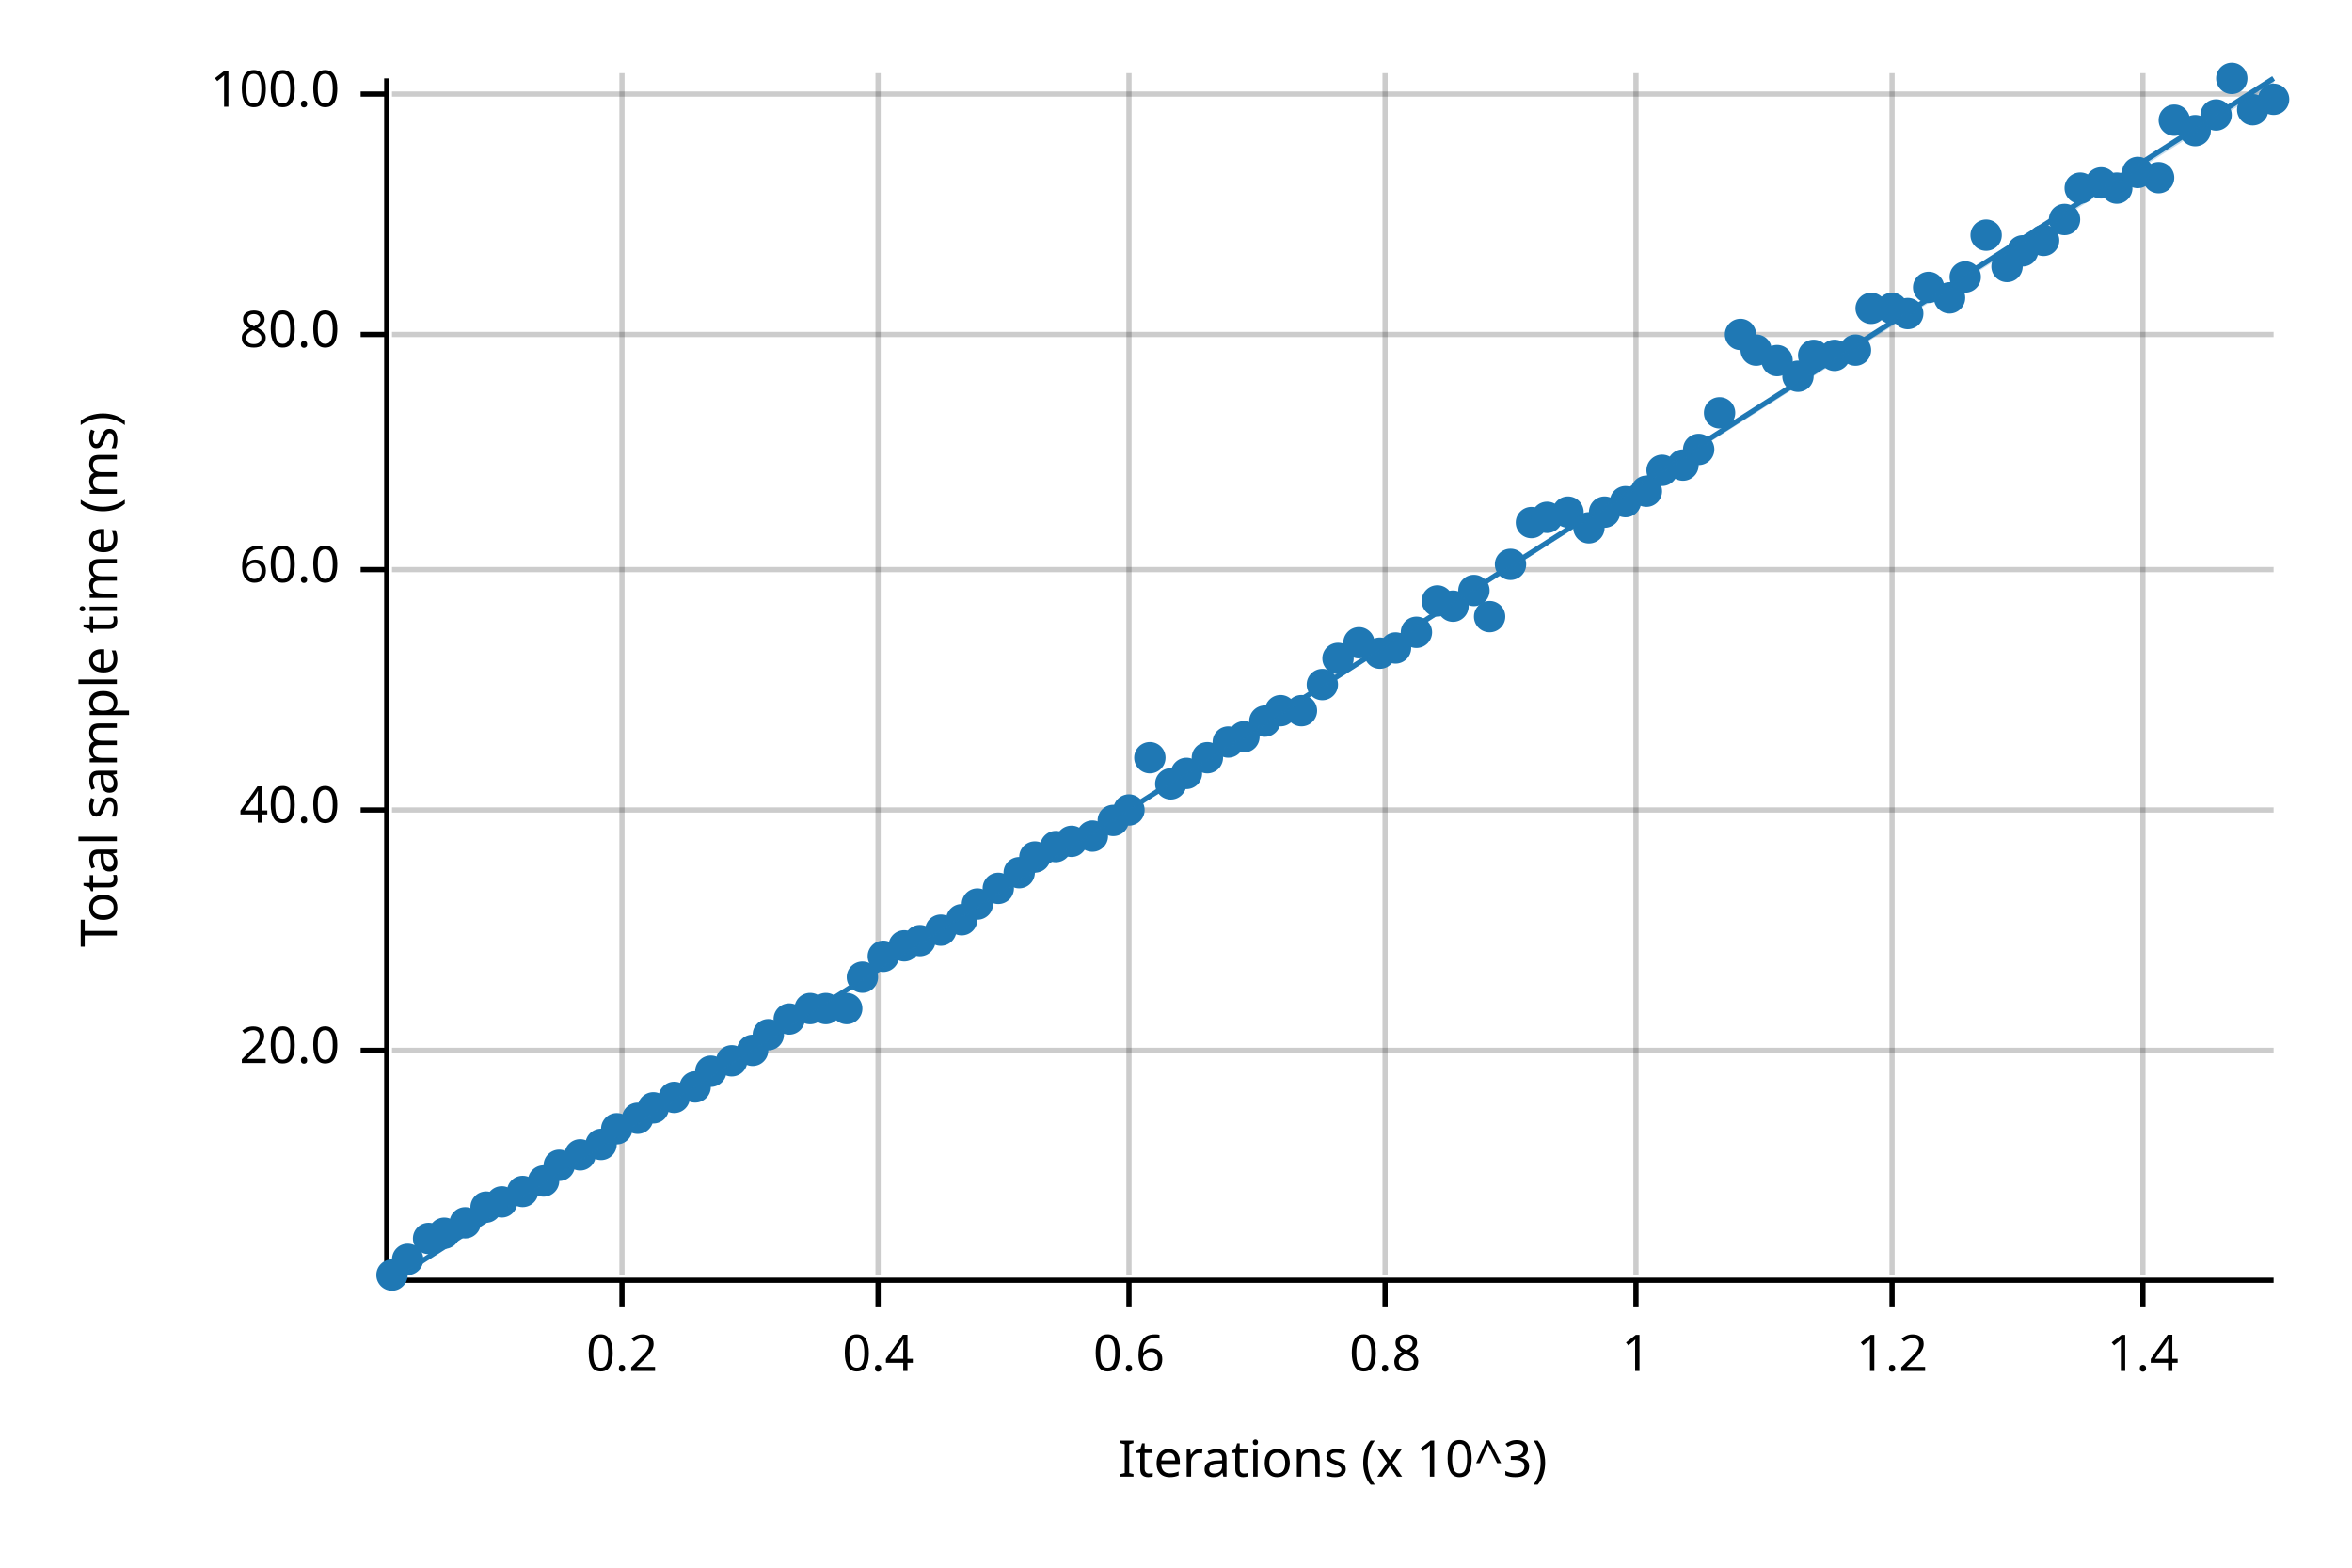
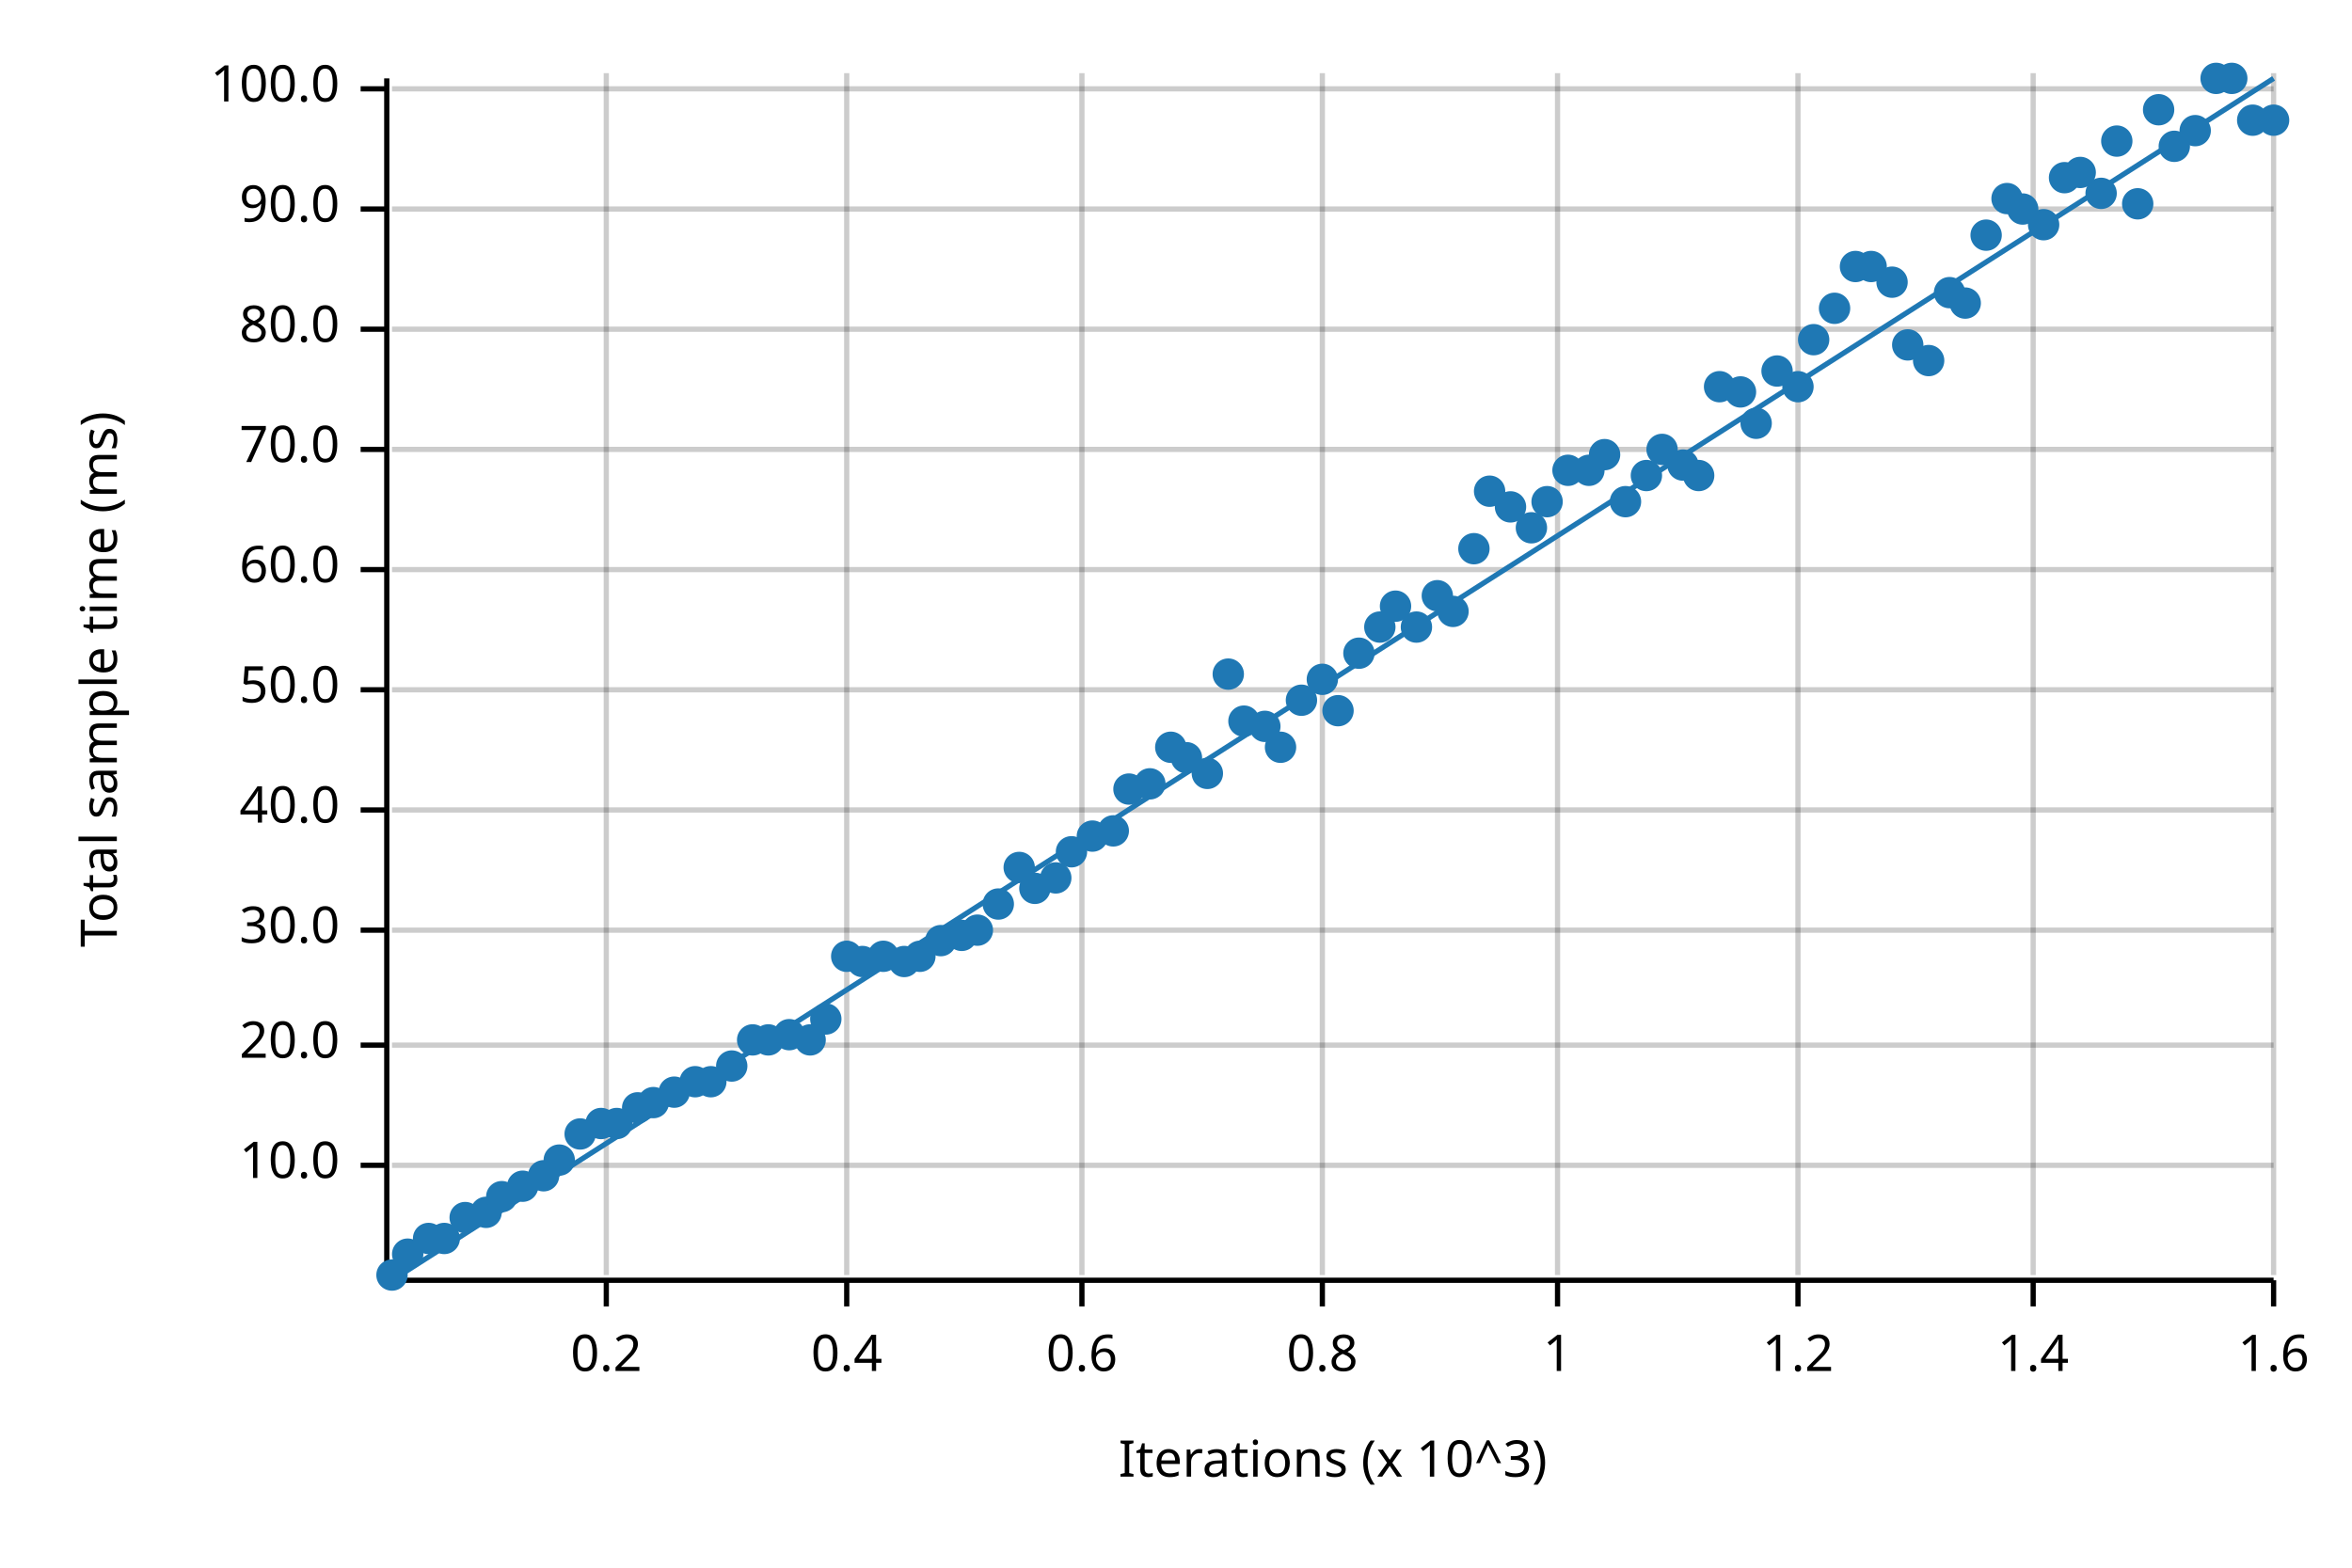
<svg xmlns="http://www.w3.org/2000/svg" width="450" height="300" viewBox="0 0 450 300">
  <text x="15" y="130" dy="0.76em" text-anchor="middle" font-family="sans-serif" font-size="9.677" opacity="1" fill="#000000" transform="rotate(270, 15, 130)">
Total sample time (ms)
</text>
  <text x="255" y="285" dy="-0.5ex" text-anchor="middle" font-family="sans-serif" font-size="9.677" opacity="1" fill="#000000">
Iterations (x 10^3)
</text>
-   <line opacity="0.2" stroke="#000000" stroke-width="1" x1="119" y1="244" x2="119" y2="14" />
-   <line opacity="0.2" stroke="#000000" stroke-width="1" x1="168" y1="244" x2="168" y2="14" />
-   <line opacity="0.2" stroke="#000000" stroke-width="1" x1="216" y1="244" x2="216" y2="14" />
-   <line opacity="0.2" stroke="#000000" stroke-width="1" x1="265" y1="244" x2="265" y2="14" />
-   <line opacity="0.2" stroke="#000000" stroke-width="1" x1="313" y1="244" x2="313" y2="14" />
-   <line opacity="0.2" stroke="#000000" stroke-width="1" x1="362" y1="244" x2="362" y2="14" />
-   <line opacity="0.2" stroke="#000000" stroke-width="1" x1="410" y1="244" x2="410" y2="14" />
-   <line opacity="0.2" stroke="#000000" stroke-width="1" x1="75" y1="201" x2="435" y2="201" />
+   <line opacity="0.2" stroke="#000000" stroke-width="1" x1="116" y1="244" x2="116" y2="14" />
+   <line opacity="0.2" stroke="#000000" stroke-width="1" x1="162" y1="244" x2="162" y2="14" />
+   <line opacity="0.2" stroke="#000000" stroke-width="1" x1="207" y1="244" x2="207" y2="14" />
+   <line opacity="0.2" stroke="#000000" stroke-width="1" x1="253" y1="244" x2="253" y2="14" />
+   <line opacity="0.2" stroke="#000000" stroke-width="1" x1="298" y1="244" x2="298" y2="14" />
+   <line opacity="0.2" stroke="#000000" stroke-width="1" x1="344" y1="244" x2="344" y2="14" />
+   <line opacity="0.2" stroke="#000000" stroke-width="1" x1="389" y1="244" x2="389" y2="14" />
+   <line opacity="0.2" stroke="#000000" stroke-width="1" x1="435" y1="244" x2="435" y2="14" />
+   <line opacity="0.2" stroke="#000000" stroke-width="1" x1="75" y1="223" x2="435" y2="223" />
+   <line opacity="0.2" stroke="#000000" stroke-width="1" x1="75" y1="200" x2="435" y2="200" />
+   <line opacity="0.2" stroke="#000000" stroke-width="1" x1="75" y1="178" x2="435" y2="178" />
  <line opacity="0.2" stroke="#000000" stroke-width="1" x1="75" y1="155" x2="435" y2="155" />
+   <line opacity="0.2" stroke="#000000" stroke-width="1" x1="75" y1="132" x2="435" y2="132" />
  <line opacity="0.2" stroke="#000000" stroke-width="1" x1="75" y1="109" x2="435" y2="109" />
-   <line opacity="0.2" stroke="#000000" stroke-width="1" x1="75" y1="64" x2="435" y2="64" />
-   <line opacity="0.2" stroke="#000000" stroke-width="1" x1="75" y1="18" x2="435" y2="18" />
+   <line opacity="0.2" stroke="#000000" stroke-width="1" x1="75" y1="86" x2="435" y2="86" />
+   <line opacity="0.2" stroke="#000000" stroke-width="1" x1="75" y1="63" x2="435" y2="63" />
+   <line opacity="0.2" stroke="#000000" stroke-width="1" x1="75" y1="40" x2="435" y2="40" />
+   <line opacity="0.2" stroke="#000000" stroke-width="1" x1="75" y1="17" x2="435" y2="17" />
  <polyline fill="none" opacity="1" stroke="#000000" stroke-width="1" points="74,15 74,245 " />
-   <text x="65" y="201" dy="0.5ex" text-anchor="end" font-family="sans-serif" font-size="9.677" opacity="1" fill="#000000">
+   <text x="65" y="223" dy="0.5ex" text-anchor="end" font-family="sans-serif" font-size="9.677" opacity="1" fill="#000000">
+ 10.0
+ </text>
+   <polyline fill="none" opacity="1" stroke="#000000" stroke-width="1" points="69,223 74,223 " />
+   <text x="65" y="200" dy="0.5ex" text-anchor="end" font-family="sans-serif" font-size="9.677" opacity="1" fill="#000000">
20.0
</text>
-   <polyline fill="none" opacity="1" stroke="#000000" stroke-width="1" points="69,201 74,201 " />
+   <polyline fill="none" opacity="1" stroke="#000000" stroke-width="1" points="69,200 74,200 " />
+   <text x="65" y="178" dy="0.5ex" text-anchor="end" font-family="sans-serif" font-size="9.677" opacity="1" fill="#000000">
+ 30.0
+ </text>
+   <polyline fill="none" opacity="1" stroke="#000000" stroke-width="1" points="69,178 74,178 " />
  <text x="65" y="155" dy="0.5ex" text-anchor="end" font-family="sans-serif" font-size="9.677" opacity="1" fill="#000000">
40.0
</text>
  <polyline fill="none" opacity="1" stroke="#000000" stroke-width="1" points="69,155 74,155 " />
+   <text x="65" y="132" dy="0.5ex" text-anchor="end" font-family="sans-serif" font-size="9.677" opacity="1" fill="#000000">
+ 50.0
+ </text>
+   <polyline fill="none" opacity="1" stroke="#000000" stroke-width="1" points="69,132 74,132 " />
  <text x="65" y="109" dy="0.5ex" text-anchor="end" font-family="sans-serif" font-size="9.677" opacity="1" fill="#000000">
60.0
</text>
  <polyline fill="none" opacity="1" stroke="#000000" stroke-width="1" points="69,109 74,109 " />
-   <text x="65" y="64" dy="0.5ex" text-anchor="end" font-family="sans-serif" font-size="9.677" opacity="1" fill="#000000">
+   <text x="65" y="86" dy="0.5ex" text-anchor="end" font-family="sans-serif" font-size="9.677" opacity="1" fill="#000000">
+ 70.0
+ </text>
+   <polyline fill="none" opacity="1" stroke="#000000" stroke-width="1" points="69,86 74,86 " />
+   <text x="65" y="63" dy="0.5ex" text-anchor="end" font-family="sans-serif" font-size="9.677" opacity="1" fill="#000000">
80.0
</text>
-   <polyline fill="none" opacity="1" stroke="#000000" stroke-width="1" points="69,64 74,64 " />
-   <text x="65" y="18" dy="0.5ex" text-anchor="end" font-family="sans-serif" font-size="9.677" opacity="1" fill="#000000">
+   <polyline fill="none" opacity="1" stroke="#000000" stroke-width="1" points="69,63 74,63 " />
+   <text x="65" y="40" dy="0.5ex" text-anchor="end" font-family="sans-serif" font-size="9.677" opacity="1" fill="#000000">
+ 90.0
+ </text>
+   <polyline fill="none" opacity="1" stroke="#000000" stroke-width="1" points="69,40 74,40 " />
+   <text x="65" y="17" dy="0.5ex" text-anchor="end" font-family="sans-serif" font-size="9.677" opacity="1" fill="#000000">
100.0
</text>
-   <polyline fill="none" opacity="1" stroke="#000000" stroke-width="1" points="69,18 74,18 " />
+   <polyline fill="none" opacity="1" stroke="#000000" stroke-width="1" points="69,17 74,17 " />
  <polyline fill="none" opacity="1" stroke="#000000" stroke-width="1" points="75,245 435,245 " />
-   <text x="119" y="255" dy="0.76em" text-anchor="middle" font-family="sans-serif" font-size="9.677" opacity="1" fill="#000000">
+   <text x="116" y="255" dy="0.76em" text-anchor="middle" font-family="sans-serif" font-size="9.677" opacity="1" fill="#000000">
0.2
</text>
-   <polyline fill="none" opacity="1" stroke="#000000" stroke-width="1" points="119,245 119,250 " />
-   <text x="168" y="255" dy="0.76em" text-anchor="middle" font-family="sans-serif" font-size="9.677" opacity="1" fill="#000000">
+   <polyline fill="none" opacity="1" stroke="#000000" stroke-width="1" points="116,245 116,250 " />
+   <text x="162" y="255" dy="0.76em" text-anchor="middle" font-family="sans-serif" font-size="9.677" opacity="1" fill="#000000">
0.4
</text>
-   <polyline fill="none" opacity="1" stroke="#000000" stroke-width="1" points="168,245 168,250 " />
-   <text x="216" y="255" dy="0.76em" text-anchor="middle" font-family="sans-serif" font-size="9.677" opacity="1" fill="#000000">
+   <polyline fill="none" opacity="1" stroke="#000000" stroke-width="1" points="162,245 162,250 " />
+   <text x="207" y="255" dy="0.76em" text-anchor="middle" font-family="sans-serif" font-size="9.677" opacity="1" fill="#000000">
0.6
</text>
-   <polyline fill="none" opacity="1" stroke="#000000" stroke-width="1" points="216,245 216,250 " />
-   <text x="265" y="255" dy="0.76em" text-anchor="middle" font-family="sans-serif" font-size="9.677" opacity="1" fill="#000000">
+   <polyline fill="none" opacity="1" stroke="#000000" stroke-width="1" points="207,245 207,250 " />
+   <text x="253" y="255" dy="0.76em" text-anchor="middle" font-family="sans-serif" font-size="9.677" opacity="1" fill="#000000">
0.8
</text>
-   <polyline fill="none" opacity="1" stroke="#000000" stroke-width="1" points="265,245 265,250 " />
-   <text x="313" y="255" dy="0.76em" text-anchor="middle" font-family="sans-serif" font-size="9.677" opacity="1" fill="#000000">
+   <polyline fill="none" opacity="1" stroke="#000000" stroke-width="1" points="253,245 253,250 " />
+   <text x="298" y="255" dy="0.76em" text-anchor="middle" font-family="sans-serif" font-size="9.677" opacity="1" fill="#000000">
1
</text>
-   <polyline fill="none" opacity="1" stroke="#000000" stroke-width="1" points="313,245 313,250 " />
-   <text x="362" y="255" dy="0.76em" text-anchor="middle" font-family="sans-serif" font-size="9.677" opacity="1" fill="#000000">
+   <polyline fill="none" opacity="1" stroke="#000000" stroke-width="1" points="298,245 298,250 " />
+   <text x="344" y="255" dy="0.76em" text-anchor="middle" font-family="sans-serif" font-size="9.677" opacity="1" fill="#000000">
1.2
</text>
-   <polyline fill="none" opacity="1" stroke="#000000" stroke-width="1" points="362,245 362,250 " />
-   <text x="410" y="255" dy="0.76em" text-anchor="middle" font-family="sans-serif" font-size="9.677" opacity="1" fill="#000000">
+   <polyline fill="none" opacity="1" stroke="#000000" stroke-width="1" points="344,245 344,250 " />
+   <text x="389" y="255" dy="0.76em" text-anchor="middle" font-family="sans-serif" font-size="9.677" opacity="1" fill="#000000">
1.4
</text>
-   <polyline fill="none" opacity="1" stroke="#000000" stroke-width="1" points="410,245 410,250 " />
+   <polyline fill="none" opacity="1" stroke="#000000" stroke-width="1" points="389,245 389,250 " />
+   <text x="435" y="255" dy="0.76em" text-anchor="middle" font-family="sans-serif" font-size="9.677" opacity="1" fill="#000000">
+ 1.6
+ </text>
+   <polyline fill="none" opacity="1" stroke="#000000" stroke-width="1" points="435,245 435,250 " />
  <circle cx="75" cy="244" r="3" opacity="1" fill="#1F78B4" stroke="none" stroke-width="1" />
-   <circle cx="78" cy="241" r="3" opacity="1" fill="#1F78B4" stroke="none" stroke-width="1" />
+   <circle cx="78" cy="240" r="3" opacity="1" fill="#1F78B4" stroke="none" stroke-width="1" />
  <circle cx="82" cy="237" r="3" opacity="1" fill="#1F78B4" stroke="none" stroke-width="1" />
-   <circle cx="85" cy="236" r="3" opacity="1" fill="#1F78B4" stroke="none" stroke-width="1" />
-   <circle cx="89" cy="234" r="3" opacity="1" fill="#1F78B4" stroke="none" stroke-width="1" />
-   <circle cx="93" cy="231" r="3" opacity="1" fill="#1F78B4" stroke="none" stroke-width="1" />
-   <circle cx="96" cy="230" r="3" opacity="1" fill="#1F78B4" stroke="none" stroke-width="1" />
-   <circle cx="100" cy="228" r="3" opacity="1" fill="#1F78B4" stroke="none" stroke-width="1" />
-   <circle cx="104" cy="226" r="3" opacity="1" fill="#1F78B4" stroke="none" stroke-width="1" />
-   <circle cx="107" cy="223" r="3" opacity="1" fill="#1F78B4" stroke="none" stroke-width="1" />
-   <circle cx="111" cy="221" r="3" opacity="1" fill="#1F78B4" stroke="none" stroke-width="1" />
-   <circle cx="115" cy="219" r="3" opacity="1" fill="#1F78B4" stroke="none" stroke-width="1" />
-   <circle cx="118" cy="216" r="3" opacity="1" fill="#1F78B4" stroke="none" stroke-width="1" />
-   <circle cx="122" cy="214" r="3" opacity="1" fill="#1F78B4" stroke="none" stroke-width="1" />
-   <circle cx="125" cy="212" r="3" opacity="1" fill="#1F78B4" stroke="none" stroke-width="1" />
-   <circle cx="129" cy="210" r="3" opacity="1" fill="#1F78B4" stroke="none" stroke-width="1" />
-   <circle cx="133" cy="208" r="3" opacity="1" fill="#1F78B4" stroke="none" stroke-width="1" />
-   <circle cx="136" cy="205" r="3" opacity="1" fill="#1F78B4" stroke="none" stroke-width="1" />
-   <circle cx="140" cy="203" r="3" opacity="1" fill="#1F78B4" stroke="none" stroke-width="1" />
-   <circle cx="144" cy="201" r="3" opacity="1" fill="#1F78B4" stroke="none" stroke-width="1" />
-   <circle cx="147" cy="198" r="3" opacity="1" fill="#1F78B4" stroke="none" stroke-width="1" />
-   <circle cx="151" cy="195" r="3" opacity="1" fill="#1F78B4" stroke="none" stroke-width="1" />
-   <circle cx="155" cy="193" r="3" opacity="1" fill="#1F78B4" stroke="none" stroke-width="1" />
-   <circle cx="158" cy="193" r="3" opacity="1" fill="#1F78B4" stroke="none" stroke-width="1" />
-   <circle cx="162" cy="193" r="3" opacity="1" fill="#1F78B4" stroke="none" stroke-width="1" />
-   <circle cx="165" cy="187" r="3" opacity="1" fill="#1F78B4" stroke="none" stroke-width="1" />
+   <circle cx="85" cy="237" r="3" opacity="1" fill="#1F78B4" stroke="none" stroke-width="1" />
+   <circle cx="89" cy="233" r="3" opacity="1" fill="#1F78B4" stroke="none" stroke-width="1" />
+   <circle cx="93" cy="232" r="3" opacity="1" fill="#1F78B4" stroke="none" stroke-width="1" />
+   <circle cx="96" cy="229" r="3" opacity="1" fill="#1F78B4" stroke="none" stroke-width="1" />
+   <circle cx="100" cy="227" r="3" opacity="1" fill="#1F78B4" stroke="none" stroke-width="1" />
+   <circle cx="104" cy="225" r="3" opacity="1" fill="#1F78B4" stroke="none" stroke-width="1" />
+   <circle cx="107" cy="222" r="3" opacity="1" fill="#1F78B4" stroke="none" stroke-width="1" />
+   <circle cx="111" cy="217" r="3" opacity="1" fill="#1F78B4" stroke="none" stroke-width="1" />
+   <circle cx="115" cy="215" r="3" opacity="1" fill="#1F78B4" stroke="none" stroke-width="1" />
+   <circle cx="118" cy="215" r="3" opacity="1" fill="#1F78B4" stroke="none" stroke-width="1" />
+   <circle cx="122" cy="212" r="3" opacity="1" fill="#1F78B4" stroke="none" stroke-width="1" />
+   <circle cx="125" cy="211" r="3" opacity="1" fill="#1F78B4" stroke="none" stroke-width="1" />
+   <circle cx="129" cy="209" r="3" opacity="1" fill="#1F78B4" stroke="none" stroke-width="1" />
+   <circle cx="133" cy="207" r="3" opacity="1" fill="#1F78B4" stroke="none" stroke-width="1" />
+   <circle cx="136" cy="207" r="3" opacity="1" fill="#1F78B4" stroke="none" stroke-width="1" />
+   <circle cx="140" cy="204" r="3" opacity="1" fill="#1F78B4" stroke="none" stroke-width="1" />
+   <circle cx="144" cy="199" r="3" opacity="1" fill="#1F78B4" stroke="none" stroke-width="1" />
+   <circle cx="147" cy="199" r="3" opacity="1" fill="#1F78B4" stroke="none" stroke-width="1" />
+   <circle cx="151" cy="198" r="3" opacity="1" fill="#1F78B4" stroke="none" stroke-width="1" />
+   <circle cx="155" cy="199" r="3" opacity="1" fill="#1F78B4" stroke="none" stroke-width="1" />
+   <circle cx="158" cy="195" r="3" opacity="1" fill="#1F78B4" stroke="none" stroke-width="1" />
+   <circle cx="162" cy="183" r="3" opacity="1" fill="#1F78B4" stroke="none" stroke-width="1" />
+   <circle cx="165" cy="184" r="3" opacity="1" fill="#1F78B4" stroke="none" stroke-width="1" />
  <circle cx="169" cy="183" r="3" opacity="1" fill="#1F78B4" stroke="none" stroke-width="1" />
-   <circle cx="173" cy="181" r="3" opacity="1" fill="#1F78B4" stroke="none" stroke-width="1" />
-   <circle cx="176" cy="180" r="3" opacity="1" fill="#1F78B4" stroke="none" stroke-width="1" />
-   <circle cx="180" cy="178" r="3" opacity="1" fill="#1F78B4" stroke="none" stroke-width="1" />
-   <circle cx="184" cy="176" r="3" opacity="1" fill="#1F78B4" stroke="none" stroke-width="1" />
-   <circle cx="187" cy="173" r="3" opacity="1" fill="#1F78B4" stroke="none" stroke-width="1" />
-   <circle cx="191" cy="170" r="3" opacity="1" fill="#1F78B4" stroke="none" stroke-width="1" />
-   <circle cx="195" cy="167" r="3" opacity="1" fill="#1F78B4" stroke="none" stroke-width="1" />
-   <circle cx="198" cy="164" r="3" opacity="1" fill="#1F78B4" stroke="none" stroke-width="1" />
-   <circle cx="202" cy="162" r="3" opacity="1" fill="#1F78B4" stroke="none" stroke-width="1" />
-   <circle cx="205" cy="161" r="3" opacity="1" fill="#1F78B4" stroke="none" stroke-width="1" />
+   <circle cx="173" cy="184" r="3" opacity="1" fill="#1F78B4" stroke="none" stroke-width="1" />
+   <circle cx="176" cy="183" r="3" opacity="1" fill="#1F78B4" stroke="none" stroke-width="1" />
+   <circle cx="180" cy="180" r="3" opacity="1" fill="#1F78B4" stroke="none" stroke-width="1" />
+   <circle cx="184" cy="179" r="3" opacity="1" fill="#1F78B4" stroke="none" stroke-width="1" />
+   <circle cx="187" cy="178" r="3" opacity="1" fill="#1F78B4" stroke="none" stroke-width="1" />
+   <circle cx="191" cy="173" r="3" opacity="1" fill="#1F78B4" stroke="none" stroke-width="1" />
+   <circle cx="195" cy="166" r="3" opacity="1" fill="#1F78B4" stroke="none" stroke-width="1" />
+   <circle cx="198" cy="170" r="3" opacity="1" fill="#1F78B4" stroke="none" stroke-width="1" />
+   <circle cx="202" cy="168" r="3" opacity="1" fill="#1F78B4" stroke="none" stroke-width="1" />
+   <circle cx="205" cy="163" r="3" opacity="1" fill="#1F78B4" stroke="none" stroke-width="1" />
  <circle cx="209" cy="160" r="3" opacity="1" fill="#1F78B4" stroke="none" stroke-width="1" />
-   <circle cx="213" cy="157" r="3" opacity="1" fill="#1F78B4" stroke="none" stroke-width="1" />
-   <circle cx="216" cy="155" r="3" opacity="1" fill="#1F78B4" stroke="none" stroke-width="1" />
-   <circle cx="220" cy="145" r="3" opacity="1" fill="#1F78B4" stroke="none" stroke-width="1" />
-   <circle cx="224" cy="150" r="3" opacity="1" fill="#1F78B4" stroke="none" stroke-width="1" />
-   <circle cx="227" cy="148" r="3" opacity="1" fill="#1F78B4" stroke="none" stroke-width="1" />
-   <circle cx="231" cy="145" r="3" opacity="1" fill="#1F78B4" stroke="none" stroke-width="1" />
-   <circle cx="235" cy="142" r="3" opacity="1" fill="#1F78B4" stroke="none" stroke-width="1" />
-   <circle cx="238" cy="141" r="3" opacity="1" fill="#1F78B4" stroke="none" stroke-width="1" />
-   <circle cx="242" cy="138" r="3" opacity="1" fill="#1F78B4" stroke="none" stroke-width="1" />
-   <circle cx="245" cy="136" r="3" opacity="1" fill="#1F78B4" stroke="none" stroke-width="1" />
-   <circle cx="249" cy="136" r="3" opacity="1" fill="#1F78B4" stroke="none" stroke-width="1" />
-   <circle cx="253" cy="131" r="3" opacity="1" fill="#1F78B4" stroke="none" stroke-width="1" />
-   <circle cx="256" cy="126" r="3" opacity="1" fill="#1F78B4" stroke="none" stroke-width="1" />
-   <circle cx="260" cy="123" r="3" opacity="1" fill="#1F78B4" stroke="none" stroke-width="1" />
-   <circle cx="264" cy="125" r="3" opacity="1" fill="#1F78B4" stroke="none" stroke-width="1" />
-   <circle cx="267" cy="124" r="3" opacity="1" fill="#1F78B4" stroke="none" stroke-width="1" />
-   <circle cx="271" cy="121" r="3" opacity="1" fill="#1F78B4" stroke="none" stroke-width="1" />
-   <circle cx="275" cy="115" r="3" opacity="1" fill="#1F78B4" stroke="none" stroke-width="1" />
-   <circle cx="278" cy="116" r="3" opacity="1" fill="#1F78B4" stroke="none" stroke-width="1" />
-   <circle cx="282" cy="113" r="3" opacity="1" fill="#1F78B4" stroke="none" stroke-width="1" />
-   <circle cx="285" cy="118" r="3" opacity="1" fill="#1F78B4" stroke="none" stroke-width="1" />
-   <circle cx="289" cy="108" r="3" opacity="1" fill="#1F78B4" stroke="none" stroke-width="1" />
-   <circle cx="293" cy="100" r="3" opacity="1" fill="#1F78B4" stroke="none" stroke-width="1" />
-   <circle cx="296" cy="99" r="3" opacity="1" fill="#1F78B4" stroke="none" stroke-width="1" />
-   <circle cx="300" cy="98" r="3" opacity="1" fill="#1F78B4" stroke="none" stroke-width="1" />
-   <circle cx="304" cy="101" r="3" opacity="1" fill="#1F78B4" stroke="none" stroke-width="1" />
-   <circle cx="307" cy="98" r="3" opacity="1" fill="#1F78B4" stroke="none" stroke-width="1" />
+   <circle cx="213" cy="159" r="3" opacity="1" fill="#1F78B4" stroke="none" stroke-width="1" />
+   <circle cx="216" cy="151" r="3" opacity="1" fill="#1F78B4" stroke="none" stroke-width="1" />
+   <circle cx="220" cy="150" r="3" opacity="1" fill="#1F78B4" stroke="none" stroke-width="1" />
+   <circle cx="224" cy="143" r="3" opacity="1" fill="#1F78B4" stroke="none" stroke-width="1" />
+   <circle cx="227" cy="145" r="3" opacity="1" fill="#1F78B4" stroke="none" stroke-width="1" />
+   <circle cx="231" cy="148" r="3" opacity="1" fill="#1F78B4" stroke="none" stroke-width="1" />
+   <circle cx="235" cy="129" r="3" opacity="1" fill="#1F78B4" stroke="none" stroke-width="1" />
+   <circle cx="238" cy="138" r="3" opacity="1" fill="#1F78B4" stroke="none" stroke-width="1" />
+   <circle cx="242" cy="139" r="3" opacity="1" fill="#1F78B4" stroke="none" stroke-width="1" />
+   <circle cx="245" cy="143" r="3" opacity="1" fill="#1F78B4" stroke="none" stroke-width="1" />
+   <circle cx="249" cy="134" r="3" opacity="1" fill="#1F78B4" stroke="none" stroke-width="1" />
+   <circle cx="253" cy="130" r="3" opacity="1" fill="#1F78B4" stroke="none" stroke-width="1" />
+   <circle cx="256" cy="136" r="3" opacity="1" fill="#1F78B4" stroke="none" stroke-width="1" />
+   <circle cx="260" cy="125" r="3" opacity="1" fill="#1F78B4" stroke="none" stroke-width="1" />
+   <circle cx="264" cy="120" r="3" opacity="1" fill="#1F78B4" stroke="none" stroke-width="1" />
+   <circle cx="267" cy="116" r="3" opacity="1" fill="#1F78B4" stroke="none" stroke-width="1" />
+   <circle cx="271" cy="120" r="3" opacity="1" fill="#1F78B4" stroke="none" stroke-width="1" />
+   <circle cx="275" cy="114" r="3" opacity="1" fill="#1F78B4" stroke="none" stroke-width="1" />
+   <circle cx="278" cy="117" r="3" opacity="1" fill="#1F78B4" stroke="none" stroke-width="1" />
+   <circle cx="282" cy="105" r="3" opacity="1" fill="#1F78B4" stroke="none" stroke-width="1" />
+   <circle cx="285" cy="94" r="3" opacity="1" fill="#1F78B4" stroke="none" stroke-width="1" />
+   <circle cx="289" cy="97" r="3" opacity="1" fill="#1F78B4" stroke="none" stroke-width="1" />
+   <circle cx="293" cy="101" r="3" opacity="1" fill="#1F78B4" stroke="none" stroke-width="1" />
+   <circle cx="296" cy="96" r="3" opacity="1" fill="#1F78B4" stroke="none" stroke-width="1" />
+   <circle cx="300" cy="90" r="3" opacity="1" fill="#1F78B4" stroke="none" stroke-width="1" />
+   <circle cx="304" cy="90" r="3" opacity="1" fill="#1F78B4" stroke="none" stroke-width="1" />
+   <circle cx="307" cy="87" r="3" opacity="1" fill="#1F78B4" stroke="none" stroke-width="1" />
  <circle cx="311" cy="96" r="3" opacity="1" fill="#1F78B4" stroke="none" stroke-width="1" />
-   <circle cx="315" cy="94" r="3" opacity="1" fill="#1F78B4" stroke="none" stroke-width="1" />
-   <circle cx="318" cy="90" r="3" opacity="1" fill="#1F78B4" stroke="none" stroke-width="1" />
+   <circle cx="315" cy="91" r="3" opacity="1" fill="#1F78B4" stroke="none" stroke-width="1" />
+   <circle cx="318" cy="86" r="3" opacity="1" fill="#1F78B4" stroke="none" stroke-width="1" />
  <circle cx="322" cy="89" r="3" opacity="1" fill="#1F78B4" stroke="none" stroke-width="1" />
-   <circle cx="325" cy="86" r="3" opacity="1" fill="#1F78B4" stroke="none" stroke-width="1" />
-   <circle cx="329" cy="79" r="3" opacity="1" fill="#1F78B4" stroke="none" stroke-width="1" />
-   <circle cx="333" cy="64" r="3" opacity="1" fill="#1F78B4" stroke="none" stroke-width="1" />
-   <circle cx="336" cy="67" r="3" opacity="1" fill="#1F78B4" stroke="none" stroke-width="1" />
-   <circle cx="340" cy="69" r="3" opacity="1" fill="#1F78B4" stroke="none" stroke-width="1" />
-   <circle cx="344" cy="72" r="3" opacity="1" fill="#1F78B4" stroke="none" stroke-width="1" />
-   <circle cx="347" cy="68" r="3" opacity="1" fill="#1F78B4" stroke="none" stroke-width="1" />
-   <circle cx="351" cy="68" r="3" opacity="1" fill="#1F78B4" stroke="none" stroke-width="1" />
-   <circle cx="355" cy="67" r="3" opacity="1" fill="#1F78B4" stroke="none" stroke-width="1" />
-   <circle cx="358" cy="59" r="3" opacity="1" fill="#1F78B4" stroke="none" stroke-width="1" />
-   <circle cx="362" cy="59" r="3" opacity="1" fill="#1F78B4" stroke="none" stroke-width="1" />
-   <circle cx="365" cy="60" r="3" opacity="1" fill="#1F78B4" stroke="none" stroke-width="1" />
-   <circle cx="369" cy="55" r="3" opacity="1" fill="#1F78B4" stroke="none" stroke-width="1" />
-   <circle cx="373" cy="57" r="3" opacity="1" fill="#1F78B4" stroke="none" stroke-width="1" />
-   <circle cx="376" cy="53" r="3" opacity="1" fill="#1F78B4" stroke="none" stroke-width="1" />
+   <circle cx="325" cy="91" r="3" opacity="1" fill="#1F78B4" stroke="none" stroke-width="1" />
+   <circle cx="329" cy="74" r="3" opacity="1" fill="#1F78B4" stroke="none" stroke-width="1" />
+   <circle cx="333" cy="75" r="3" opacity="1" fill="#1F78B4" stroke="none" stroke-width="1" />
+   <circle cx="336" cy="81" r="3" opacity="1" fill="#1F78B4" stroke="none" stroke-width="1" />
+   <circle cx="340" cy="71" r="3" opacity="1" fill="#1F78B4" stroke="none" stroke-width="1" />
+   <circle cx="344" cy="74" r="3" opacity="1" fill="#1F78B4" stroke="none" stroke-width="1" />
+   <circle cx="347" cy="65" r="3" opacity="1" fill="#1F78B4" stroke="none" stroke-width="1" />
+   <circle cx="351" cy="59" r="3" opacity="1" fill="#1F78B4" stroke="none" stroke-width="1" />
+   <circle cx="355" cy="51" r="3" opacity="1" fill="#1F78B4" stroke="none" stroke-width="1" />
+   <circle cx="358" cy="51" r="3" opacity="1" fill="#1F78B4" stroke="none" stroke-width="1" />
+   <circle cx="362" cy="54" r="3" opacity="1" fill="#1F78B4" stroke="none" stroke-width="1" />
+   <circle cx="365" cy="66" r="3" opacity="1" fill="#1F78B4" stroke="none" stroke-width="1" />
+   <circle cx="369" cy="69" r="3" opacity="1" fill="#1F78B4" stroke="none" stroke-width="1" />
+   <circle cx="373" cy="56" r="3" opacity="1" fill="#1F78B4" stroke="none" stroke-width="1" />
+   <circle cx="376" cy="58" r="3" opacity="1" fill="#1F78B4" stroke="none" stroke-width="1" />
  <circle cx="380" cy="45" r="3" opacity="1" fill="#1F78B4" stroke="none" stroke-width="1" />
-   <circle cx="384" cy="51" r="3" opacity="1" fill="#1F78B4" stroke="none" stroke-width="1" />
-   <circle cx="387" cy="48" r="3" opacity="1" fill="#1F78B4" stroke="none" stroke-width="1" />
-   <circle cx="391" cy="46" r="3" opacity="1" fill="#1F78B4" stroke="none" stroke-width="1" />
-   <circle cx="395" cy="42" r="3" opacity="1" fill="#1F78B4" stroke="none" stroke-width="1" />
-   <circle cx="398" cy="36" r="3" opacity="1" fill="#1F78B4" stroke="none" stroke-width="1" />
-   <circle cx="402" cy="35" r="3" opacity="1" fill="#1F78B4" stroke="none" stroke-width="1" />
-   <circle cx="405" cy="36" r="3" opacity="1" fill="#1F78B4" stroke="none" stroke-width="1" />
-   <circle cx="409" cy="33" r="3" opacity="1" fill="#1F78B4" stroke="none" stroke-width="1" />
-   <circle cx="413" cy="34" r="3" opacity="1" fill="#1F78B4" stroke="none" stroke-width="1" />
-   <circle cx="416" cy="23" r="3" opacity="1" fill="#1F78B4" stroke="none" stroke-width="1" />
+   <circle cx="384" cy="38" r="3" opacity="1" fill="#1F78B4" stroke="none" stroke-width="1" />
+   <circle cx="387" cy="40" r="3" opacity="1" fill="#1F78B4" stroke="none" stroke-width="1" />
+   <circle cx="391" cy="43" r="3" opacity="1" fill="#1F78B4" stroke="none" stroke-width="1" />
+   <circle cx="395" cy="34" r="3" opacity="1" fill="#1F78B4" stroke="none" stroke-width="1" />
+   <circle cx="398" cy="33" r="3" opacity="1" fill="#1F78B4" stroke="none" stroke-width="1" />
+   <circle cx="402" cy="37" r="3" opacity="1" fill="#1F78B4" stroke="none" stroke-width="1" />
+   <circle cx="405" cy="27" r="3" opacity="1" fill="#1F78B4" stroke="none" stroke-width="1" />
+   <circle cx="409" cy="39" r="3" opacity="1" fill="#1F78B4" stroke="none" stroke-width="1" />
+   <circle cx="413" cy="21" r="3" opacity="1" fill="#1F78B4" stroke="none" stroke-width="1" />
+   <circle cx="416" cy="28" r="3" opacity="1" fill="#1F78B4" stroke="none" stroke-width="1" />
  <circle cx="420" cy="25" r="3" opacity="1" fill="#1F78B4" stroke="none" stroke-width="1" />
-   <circle cx="424" cy="22" r="3" opacity="1" fill="#1F78B4" stroke="none" stroke-width="1" />
+   <circle cx="424" cy="15" r="3" opacity="1" fill="#1F78B4" stroke="none" stroke-width="1" />
  <circle cx="427" cy="15" r="3" opacity="1" fill="#1F78B4" stroke="none" stroke-width="1" />
-   <circle cx="431" cy="21" r="3" opacity="1" fill="#1F78B4" stroke="none" stroke-width="1" />
-   <circle cx="435" cy="19" r="3" opacity="1" fill="#1F78B4" stroke="none" stroke-width="1" />
+   <circle cx="431" cy="23" r="3" opacity="1" fill="#1F78B4" stroke="none" stroke-width="1" />
+   <circle cx="435" cy="23" r="3" opacity="1" fill="#1F78B4" stroke="none" stroke-width="1" />
  <polyline fill="none" opacity="1" stroke="#1F78B4" stroke-width="1" points="75,245 435,15 " />
-   <polygon opacity="0.25" fill="#1F78B4" points="75,245 435,16 435,15 " />
+   <polygon opacity="0.25" fill="#1F78B4" points="75,245 435,15 435,15 " />
</svg>
